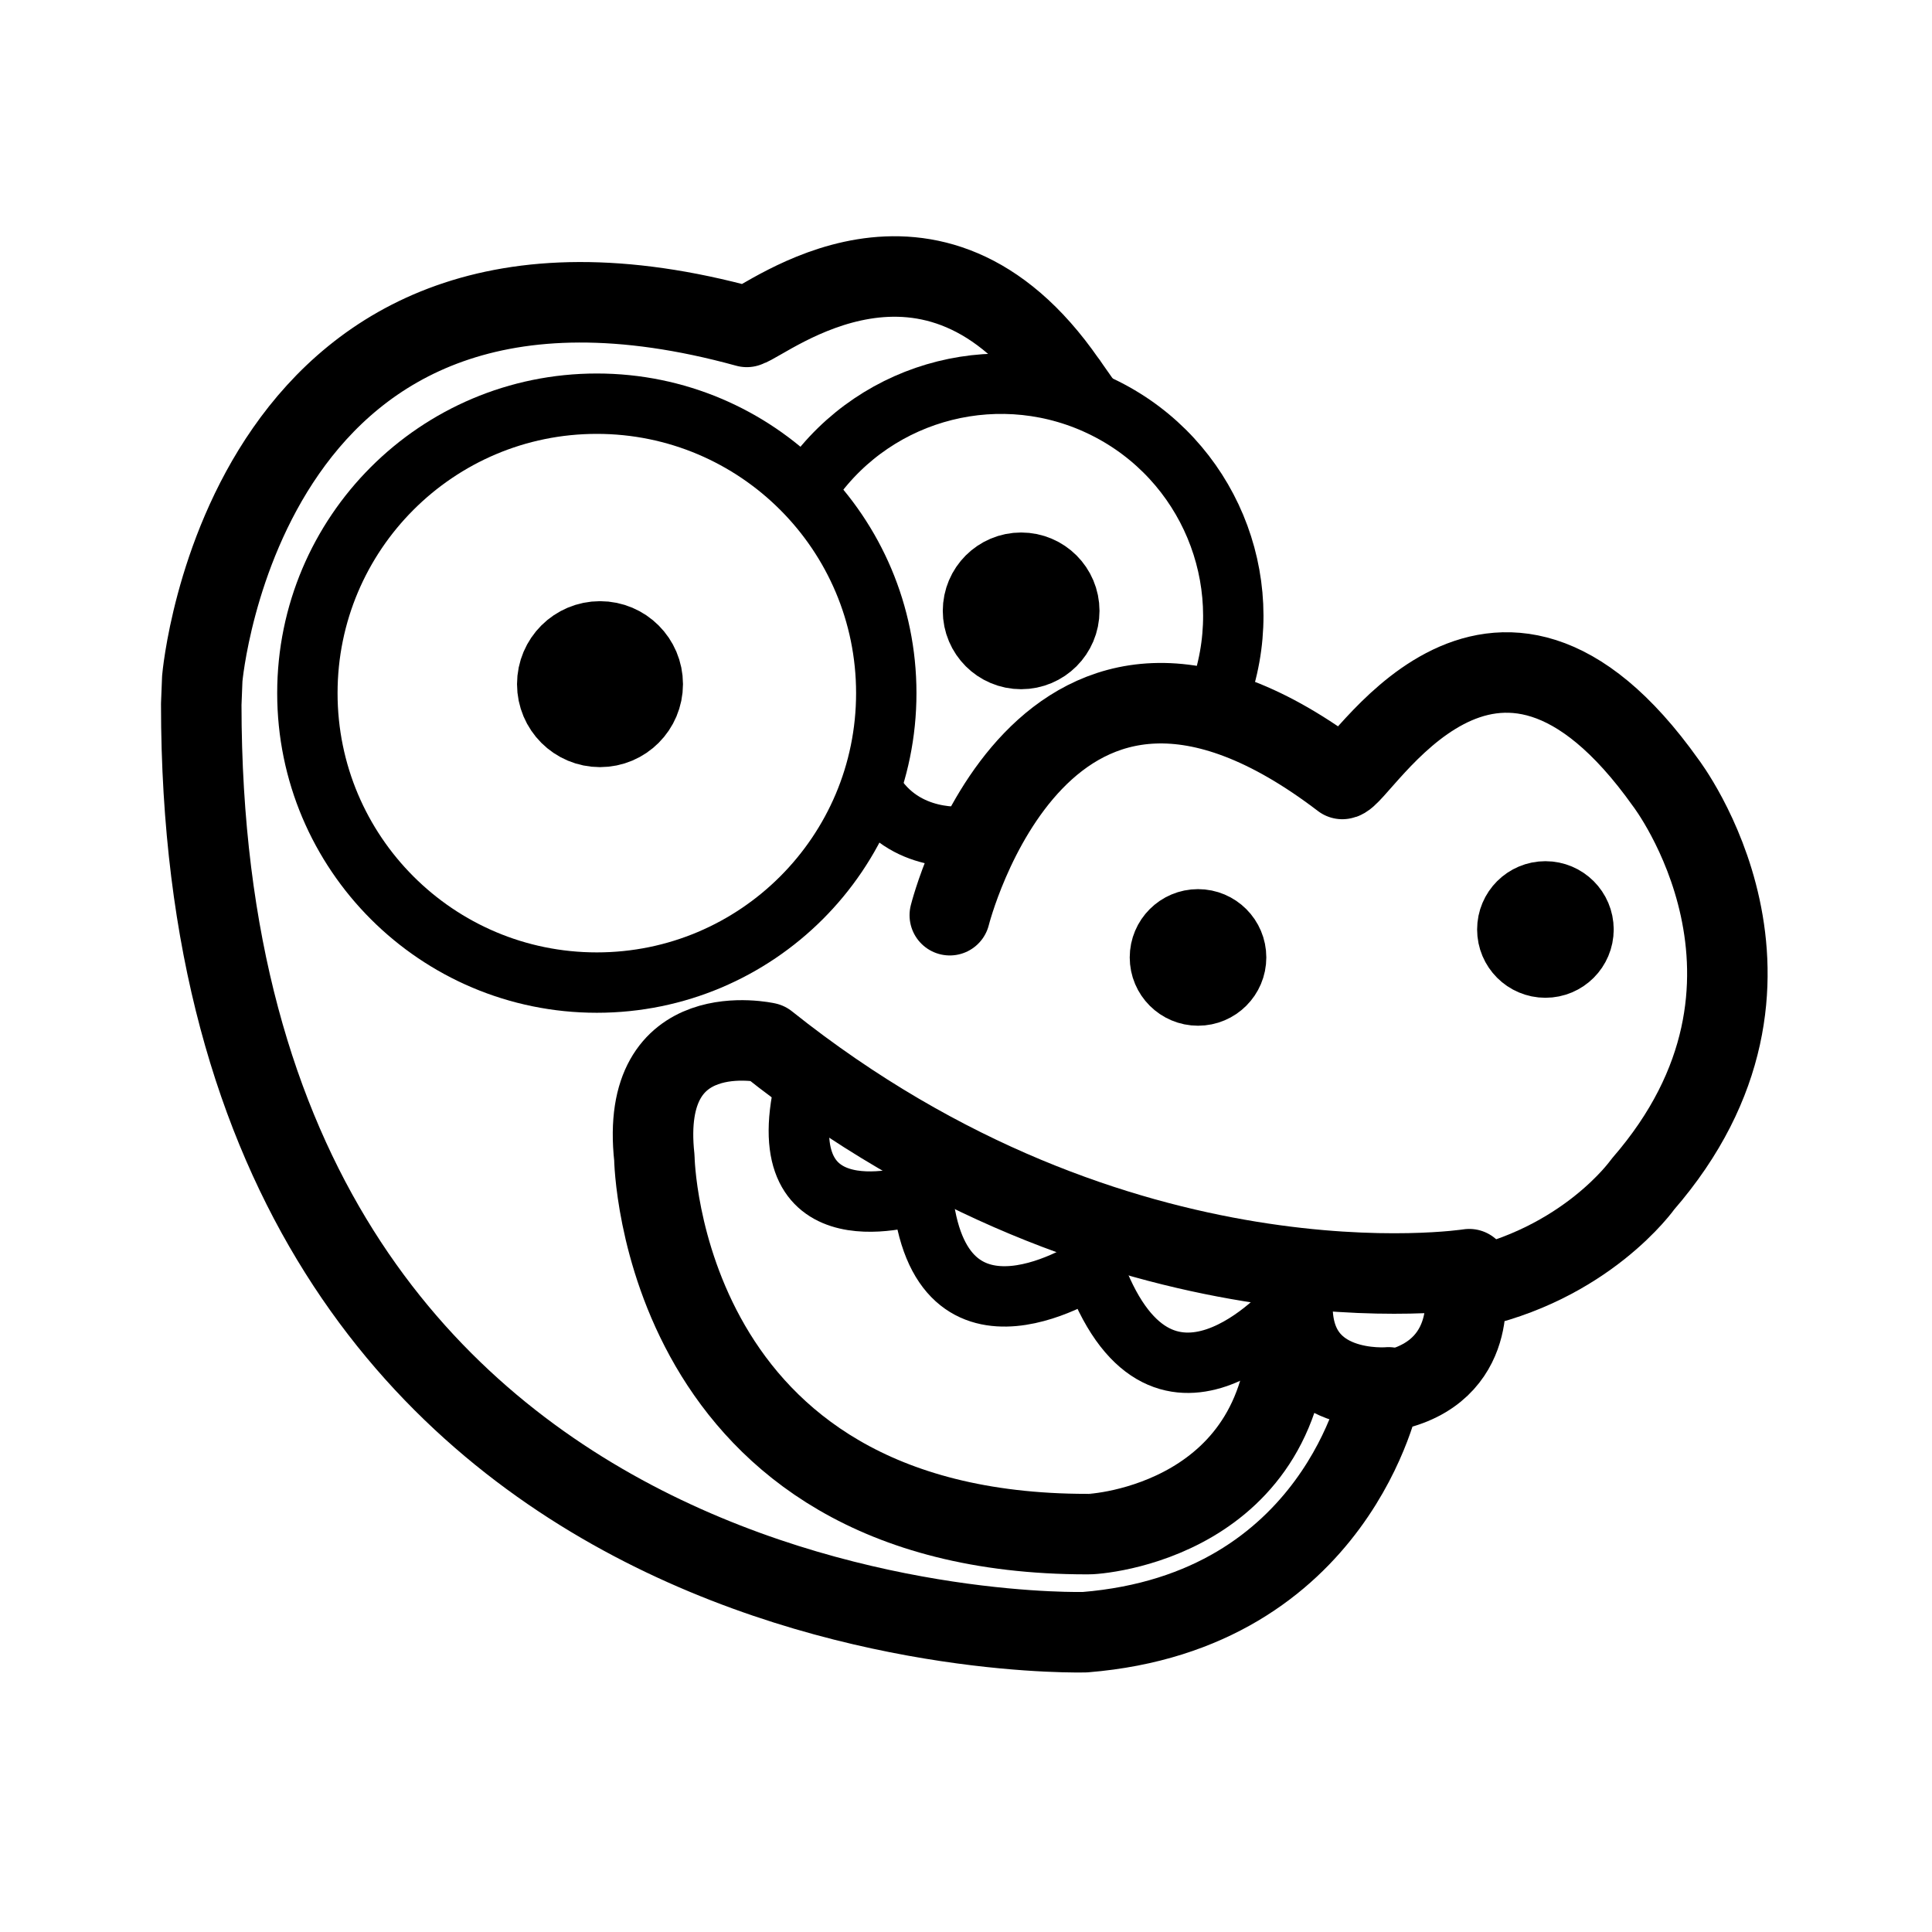
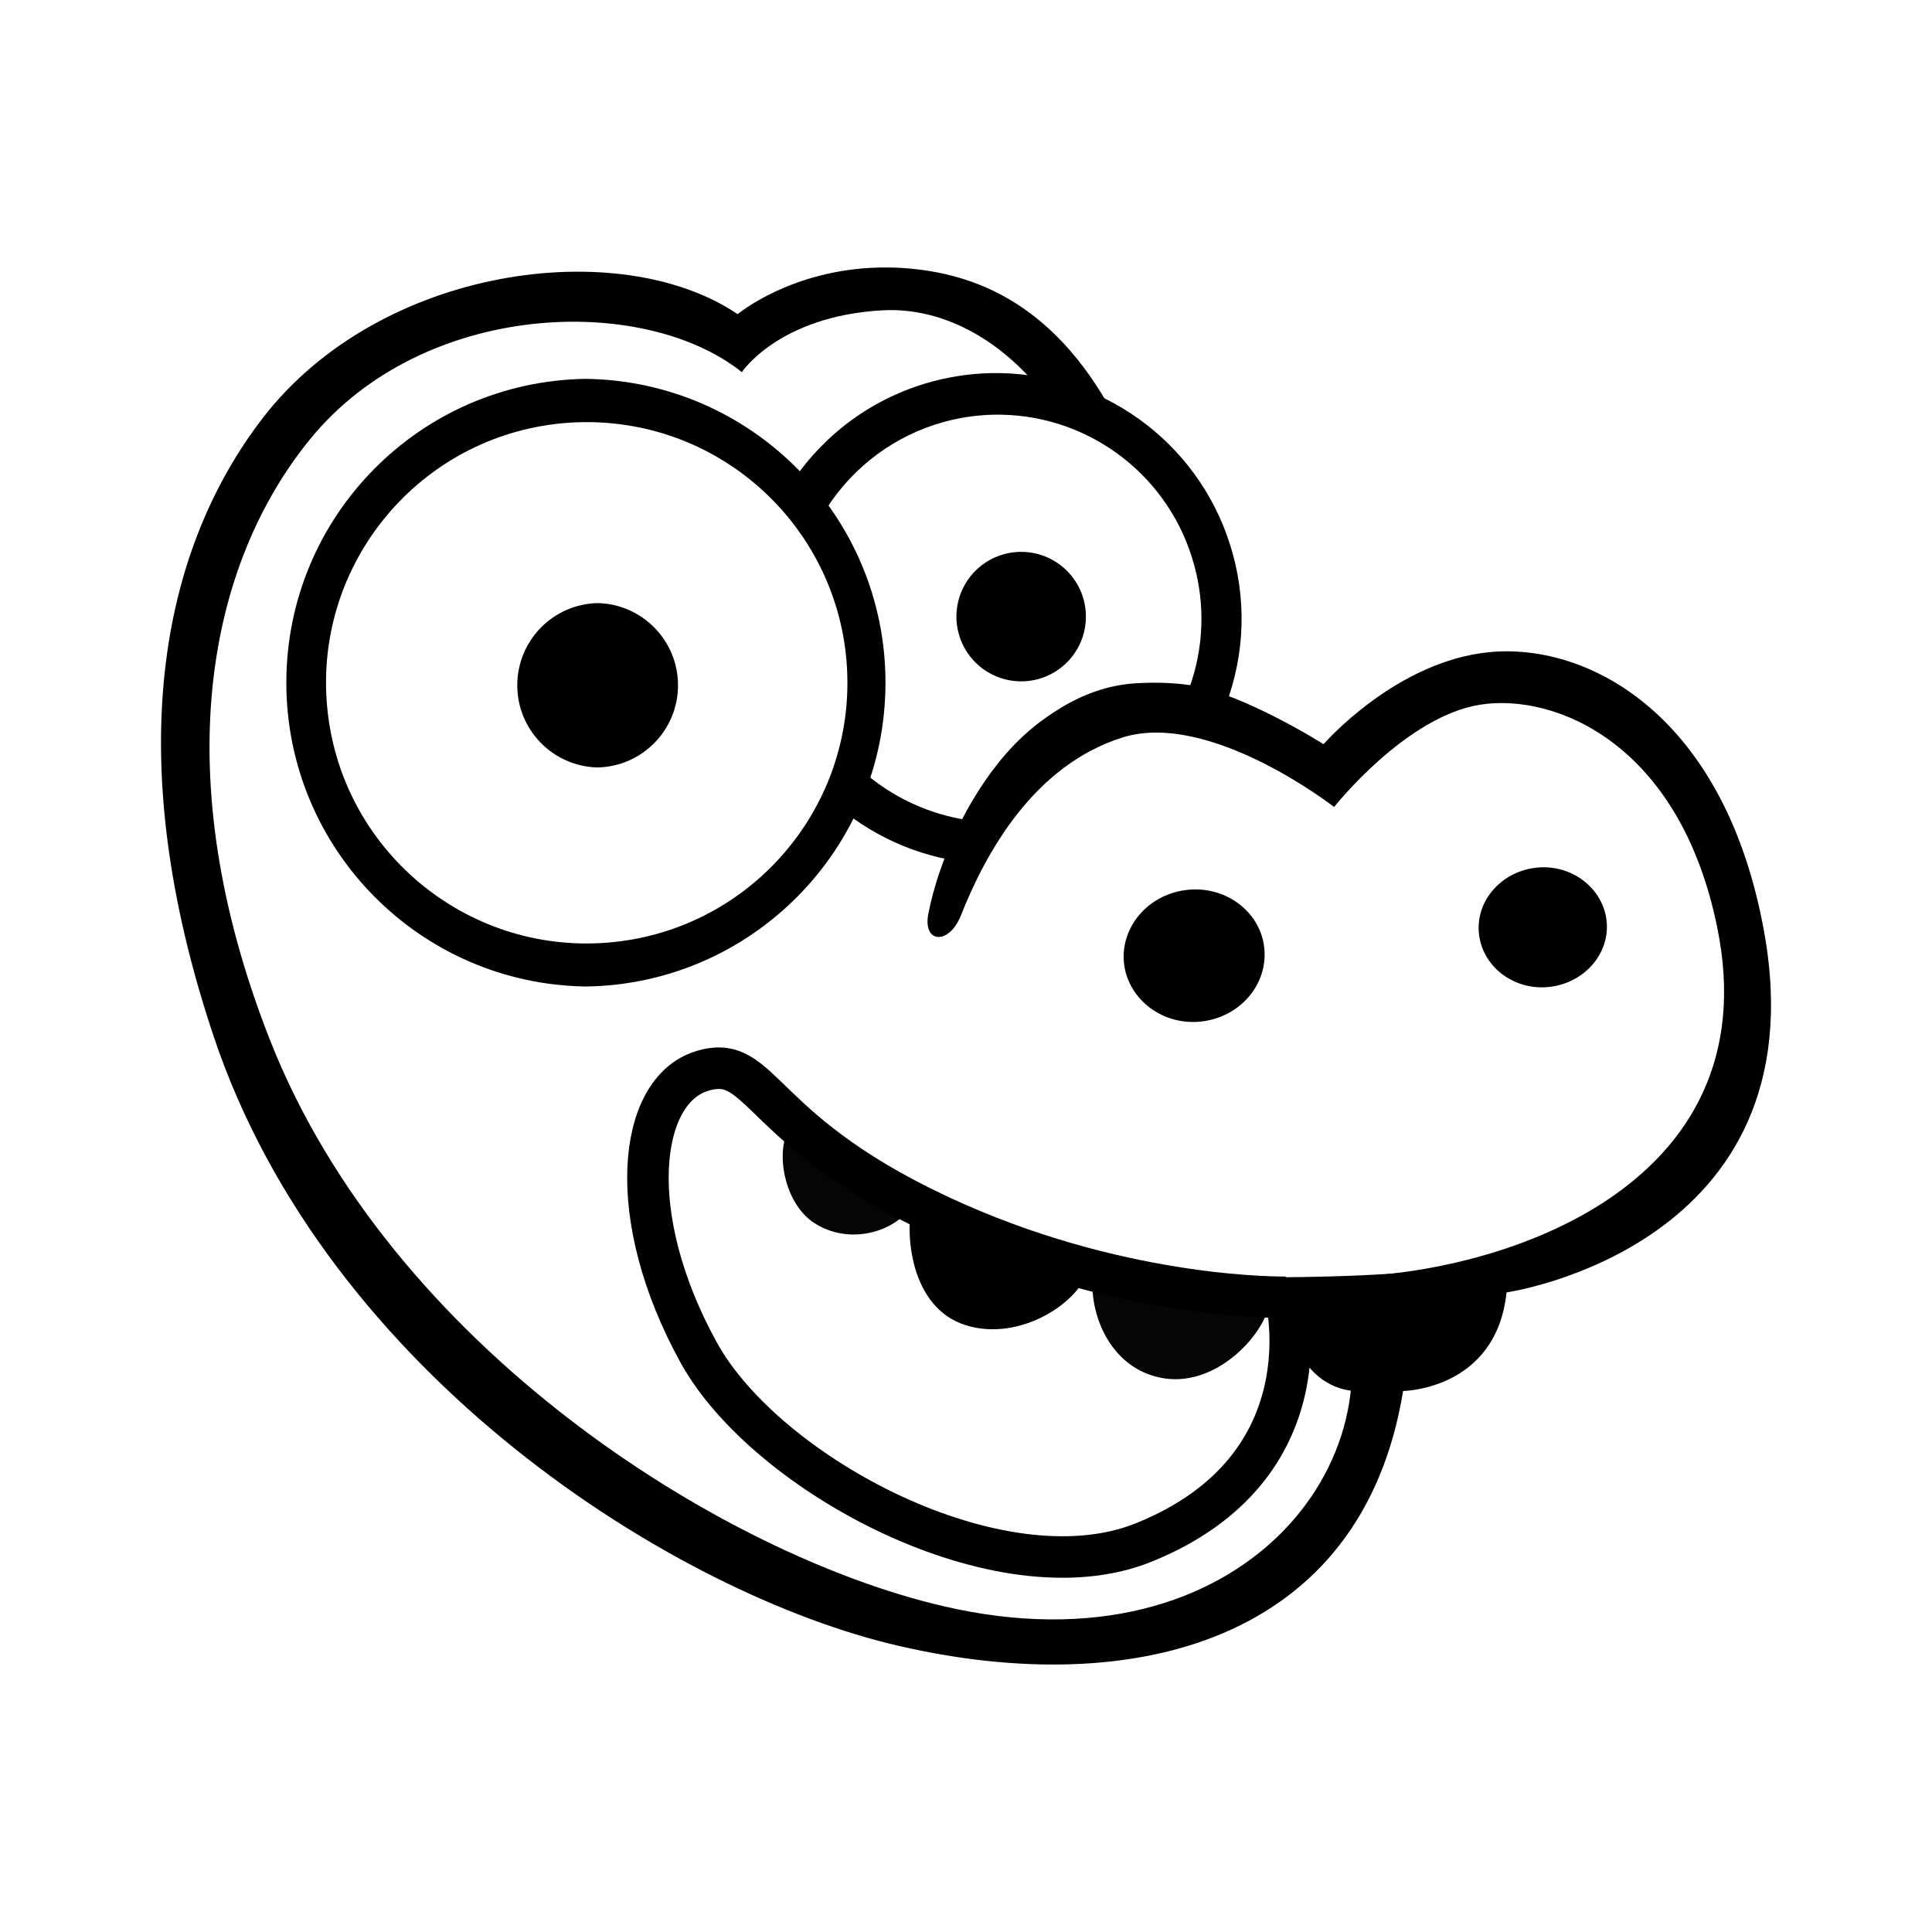
- <svg xmlns="http://www.w3.org/2000/svg" width="192" height="192" viewBox="0 0 192 192">
-   <g fill="none">
-     <path fill="none" d="M94.39 90.952s9.09-36.371 39.005-13.539c1.68.036 14.76-24.083 32.147.385 0 0 15.18 19.804-2.266 39.876 0 0-5.653 8.069-17.702 10.479 0 0 1.471 8.826-8.403 10.23 0 0-4.278 21.787-29.338 23.821 0 0-87.833 2.586-87.833-92.214l.101-2.55s4.161-48.705 54.114-34.953c2.054-.606 18.323-13.902 31.716 5.48" style="fill:#000;fill-opacity:0;stroke:#000;stroke-width:8;stroke-linecap:round;stroke-linejoin:round;stroke-dasharray:none;paint-order:stroke fill markers" />
-     <path d="M88.077 68.883a28.765 28.765 0 0 1-28.765 28.765 28.765 28.765 0 0 1-28.765-28.765 28.765 28.765 0 0 1 28.765-28.765 28.765 28.765 0 0 1 28.765 28.765Z" style="fill-opacity:0;stroke:#000;stroke-width:6;stroke-linecap:round;stroke-linejoin:round;stroke-dasharray:none;paint-order:stroke fill markers" />
-     <path d="M80.649 47.878a23.078 23.078 0 0 1 29.186-7.29 23.078 23.078 0 0 1 11.597 27.757" style="fill-opacity:0;stroke:#000;stroke-width:6;stroke-linecap:round;stroke-linejoin:round;stroke-dasharray:none;paint-order:stroke fill markers" />
-     <path fill="none" d="M96.037 83.123s-6.197.802-9.365-4.58" style="fill:#000;fill-opacity:0;stroke:#000;stroke-width:6;stroke-linecap:round;stroke-linejoin:round;stroke-dasharray:none;paint-order:stroke fill markers" />
-     <path d="M104.267 60.706a2.787 2.787 0 0 1-2.787 2.787 2.787 2.787 0 0 1-2.787-2.787 2.787 2.787 0 0 1 2.787-2.787 2.787 2.787 0 0 1 2.787 2.787zM62.874 67.99a3.247 3.247 0 0 1-3.246 3.247 3.247 3.247 0 0 1-3.247-3.247 3.247 3.247 0 0 1 3.247-3.246 3.247 3.247 0 0 1 3.246 3.246z" style="fill-opacity:0;stroke:#000;stroke-width:10;stroke-linecap:round;stroke-linejoin:round;stroke-dasharray:none;paint-order:stroke fill markers" />
-     <path d="M121.845 95.148a2.787 2.787 0 0 1-2.787 2.787 2.787 2.787 0 0 1-2.787-2.787 2.787 2.787 0 0 1 2.787-2.787 2.787 2.787 0 0 1 2.787 2.787zm34.523-2.778a2.787 2.787 0 0 1-2.787 2.788 2.787 2.787 0 0 1-2.787-2.787 2.787 2.787 0 0 1 2.787-2.787 2.787 2.787 0 0 1 2.787 2.787z" style="fill-opacity:0;stroke:#000;stroke-width:8;stroke-linecap:round;stroke-linejoin:round;stroke-dasharray:none;paint-order:stroke fill markers" />
-     <path fill="none" d="M146.012 126.13s-34.749 5.459-69.803-22.5c0 0-12.745-2.866-11.18 11.424 0 0 .502 37.404 43.004 37.404.974.075 20.126-1.362 20.065-21.603" style="fill:#000;fill-opacity:0;stroke:#000;stroke-width:8;stroke-linecap:round;stroke-linejoin:round;stroke-dasharray:none;paint-order:stroke fill markers" />
-     <path fill="none" d="M137.988 137.875s-9.548.874-9.548-8.057" style="fill:#000;fill-opacity:0;stroke:#000;stroke-width:8;stroke-linecap:round;stroke-linejoin:round;stroke-dasharray:none;paint-order:stroke fill markers" />
-     <path fill="none" d="M128.161 129.838s-12.895 14.915-19.57-3.968c0 0-15.276 10.23-16.94-7.313 0 0-14.49 5.01-11.969-9.218" style="fill:#000;fill-opacity:0;stroke:#000;stroke-width:6;stroke-linecap:round;stroke-linejoin:round;stroke-dasharray:none;paint-order:stroke fill markers" />
-     <path fill="none" d="m119.495 93.539-.855 3.032m35.333-5.722-1.46 3.288m-50.976-33.812-.2 1.075m-42.344 5.625.53 1.077" style="fill:#000;fill-opacity:0;stroke:#000;stroke-width:8;stroke-linecap:round;stroke-linejoin:round;stroke-dasharray:none;paint-order:stroke fill markers" />
-     <path fill="none" d="m108.413 39.752-1.496-2.128" style="fill:#000;fill-opacity:0;stroke:#000;stroke-width:6;stroke-linecap:round;stroke-linejoin:round;stroke-dasharray:none;paint-order:stroke fill markers" />
+ <svg xmlns="http://www.w3.org/2000/svg" width="192" height="192" version="1.1" viewBox="0 0 192 192">
+   <g stroke-width="4.125">
+     <path d="m87.34 26.588c-8.744 0.204-14.035 4.633-14.035 4.633-11.707-7.92-35.496-4.806-47.174 10.297-10.264 13.324-14.152 33.829-4.899 61.468 11.27 33.674 45.937 55.491 68.123 60.589 23.287 5.375 46.015-0.386 50.083-25.34 0 0 9.262-0.107 10.281-9.797 0 0 31.166-4.465 25.622-35.701-3.837-21.571-17.346-28.8-27.169-27.942-9.41 0.825-16.638 9.161-16.638 9.161s-7.927-5.02-13.302-5.874c-2.473-0.357-4.883-0.201-4.883-0.201-10.779 0.322-18.977 12.429-21.085 22.882-0.602 3.036 2.052 3.141 3.207 0.266 2.541-6.435 7.309-14.929 16.009-17.718 8.7-2.793 21.102 6.889 21.102 6.889s7.121-9.029 14.559-10.176c7.351-1.139 19.749 3.777 23.503 22.085 5.388 26.071-21.881 34.794-38.279 34.823 7.949 17.025-8.402 39.788-38.722 32.663-21.897-5.119-54.838-25.761-66.826-56.271-10.338-26.34-6.207-47.203 4.045-59.735 11.221-13.696 33.025-14.441 42.864-6.607 0 0 3.656-5.537 13.874-6.139 0.497-0.029 0.995-0.037 1.499-0.017 5.602 0.221 11.521 3.515 16.13 10.369l5.479 0.08c-6.249-11.685-14.623-14.344-21.577-14.672-0.613-0.025-1.206-0.029-1.789-0.017z" />
+     <path d="m118.14 88.422c-3.865 0.334-6.732 3.527-6.456 7.145 0.314 3.618 3.696 6.303 7.52 5.969 3.861-0.338 6.728-3.527 6.456-7.149-0.276-3.622-3.659-6.308-7.52-5.969z" clip-rule="evenodd" fill-rule="evenodd" />
+     <path d="m127.77 128.92s-15.42 0.314-32.779-7.364c-20.032-8.849-19.013-17.095-25.296-15.098-6.287 2.001-7.727 14.426-0.248 27.977 6.695 12.128 29.937 24.586 44.181 18.869 18.522-7.458 14.141-24.384 14.141-24.384z" fill-opacity="0" stroke="#000" />
+   </g>
+   <g>
+     <path d="m152.82 86.215c-3.494 0.305-6.143 3.185-5.854 6.477 0.289 3.284 3.358 5.709 6.848 5.404 3.494-0.309 6.143-3.189 5.858-6.477-0.289-3.247-3.362-5.713-6.852-5.404z" stroke-width="4.125" />
+     <path d="m108.68 126.18c-0.672 3.704 1.324 9.946 7.075 10.808 5.495 0.804 10.457-4.93 10.507-8.164a112.41 112.41 0 0 1-17.582-2.64zm-29.632-14.925c-2.256 2.145-1.399 8.156 1.852 10.272 3.341 2.195 7.962 1.089 9.859-1.856-6.147-3.973-8.428-5.928-11.712-8.415z" clip-rule="evenodd" fill-opacity=".977" fill-rule="evenodd" stroke-width="4.125" />
+     <path d="m144.93 125.52c0.342 4.289-2.005 11.769-8.618 12.667-6.283 0.863-8.931-5.51-9.154-11.254-0.041 0 15.354-0.024 17.771-1.413z" stroke-width="4.971" />
+     <g stroke-width="4.125">
+       <path d="m90.663 119.56c-0.738 2.921-0.248 10.375 5.284 12.128 5.499 1.753 11.633-2.43 12.252-5.755 4e-3 0.041-10.07-2.475-17.532-6.373z" />
+       <path d="m99.417 37.078c-2.326-0.041-4.646 0.253-6.889 0.87-5.806 1.599-10.544 5.171-13.697 9.789l3.344 2.739c2.661-4.127 6.764-7.202 11.61-8.54 1.863-0.514 3.789-0.758 5.721-0.725 8.988 0.162 16.792 6.233 19.16 14.906 1.114 4.021 0.953 8.289-0.459 12.215-3.011-0.318-6.515-0.216-10.104 0.927-5.722 1.827-9.861 7.076-12.48 12.15-4.005-0.713-7.705-2.618-10.603-5.422l-2.973 3.054c3.595 3.467 8.185 5.763 13.157 6.542 0 0 3.296-8.735 11.344-12.835 7.966-4.051 14.914-1.805 14.914-1.805 2.063-4.859 2.561-10.455 1.047-15.913-2.861-10.445-12.264-17.755-23.092-17.951z" />
+       <path d="m58.227 37.65a30.197 30.197 0 0 0 0 60.388 30.197 30.197 0 0 0 0-60.388zm1.603 4.343a25.906 25.906 0 0 1 0.628 51.678 25.906 25.906 0 0 1-4.52-51.614 25.906 25.906 0 0 1 3.892-0.064z" />
+       <path d="m101.62 54.844a6.435 6.435 0 1 0 0 12.867 6.435 6.435 0 0 0 0-12.867zm-42.227 5.092a8.168 8.168 0 0 0 0 16.332 8.168 8.168 0 0 0 0-16.332z" />
+     </g>
  </g>
</svg>
